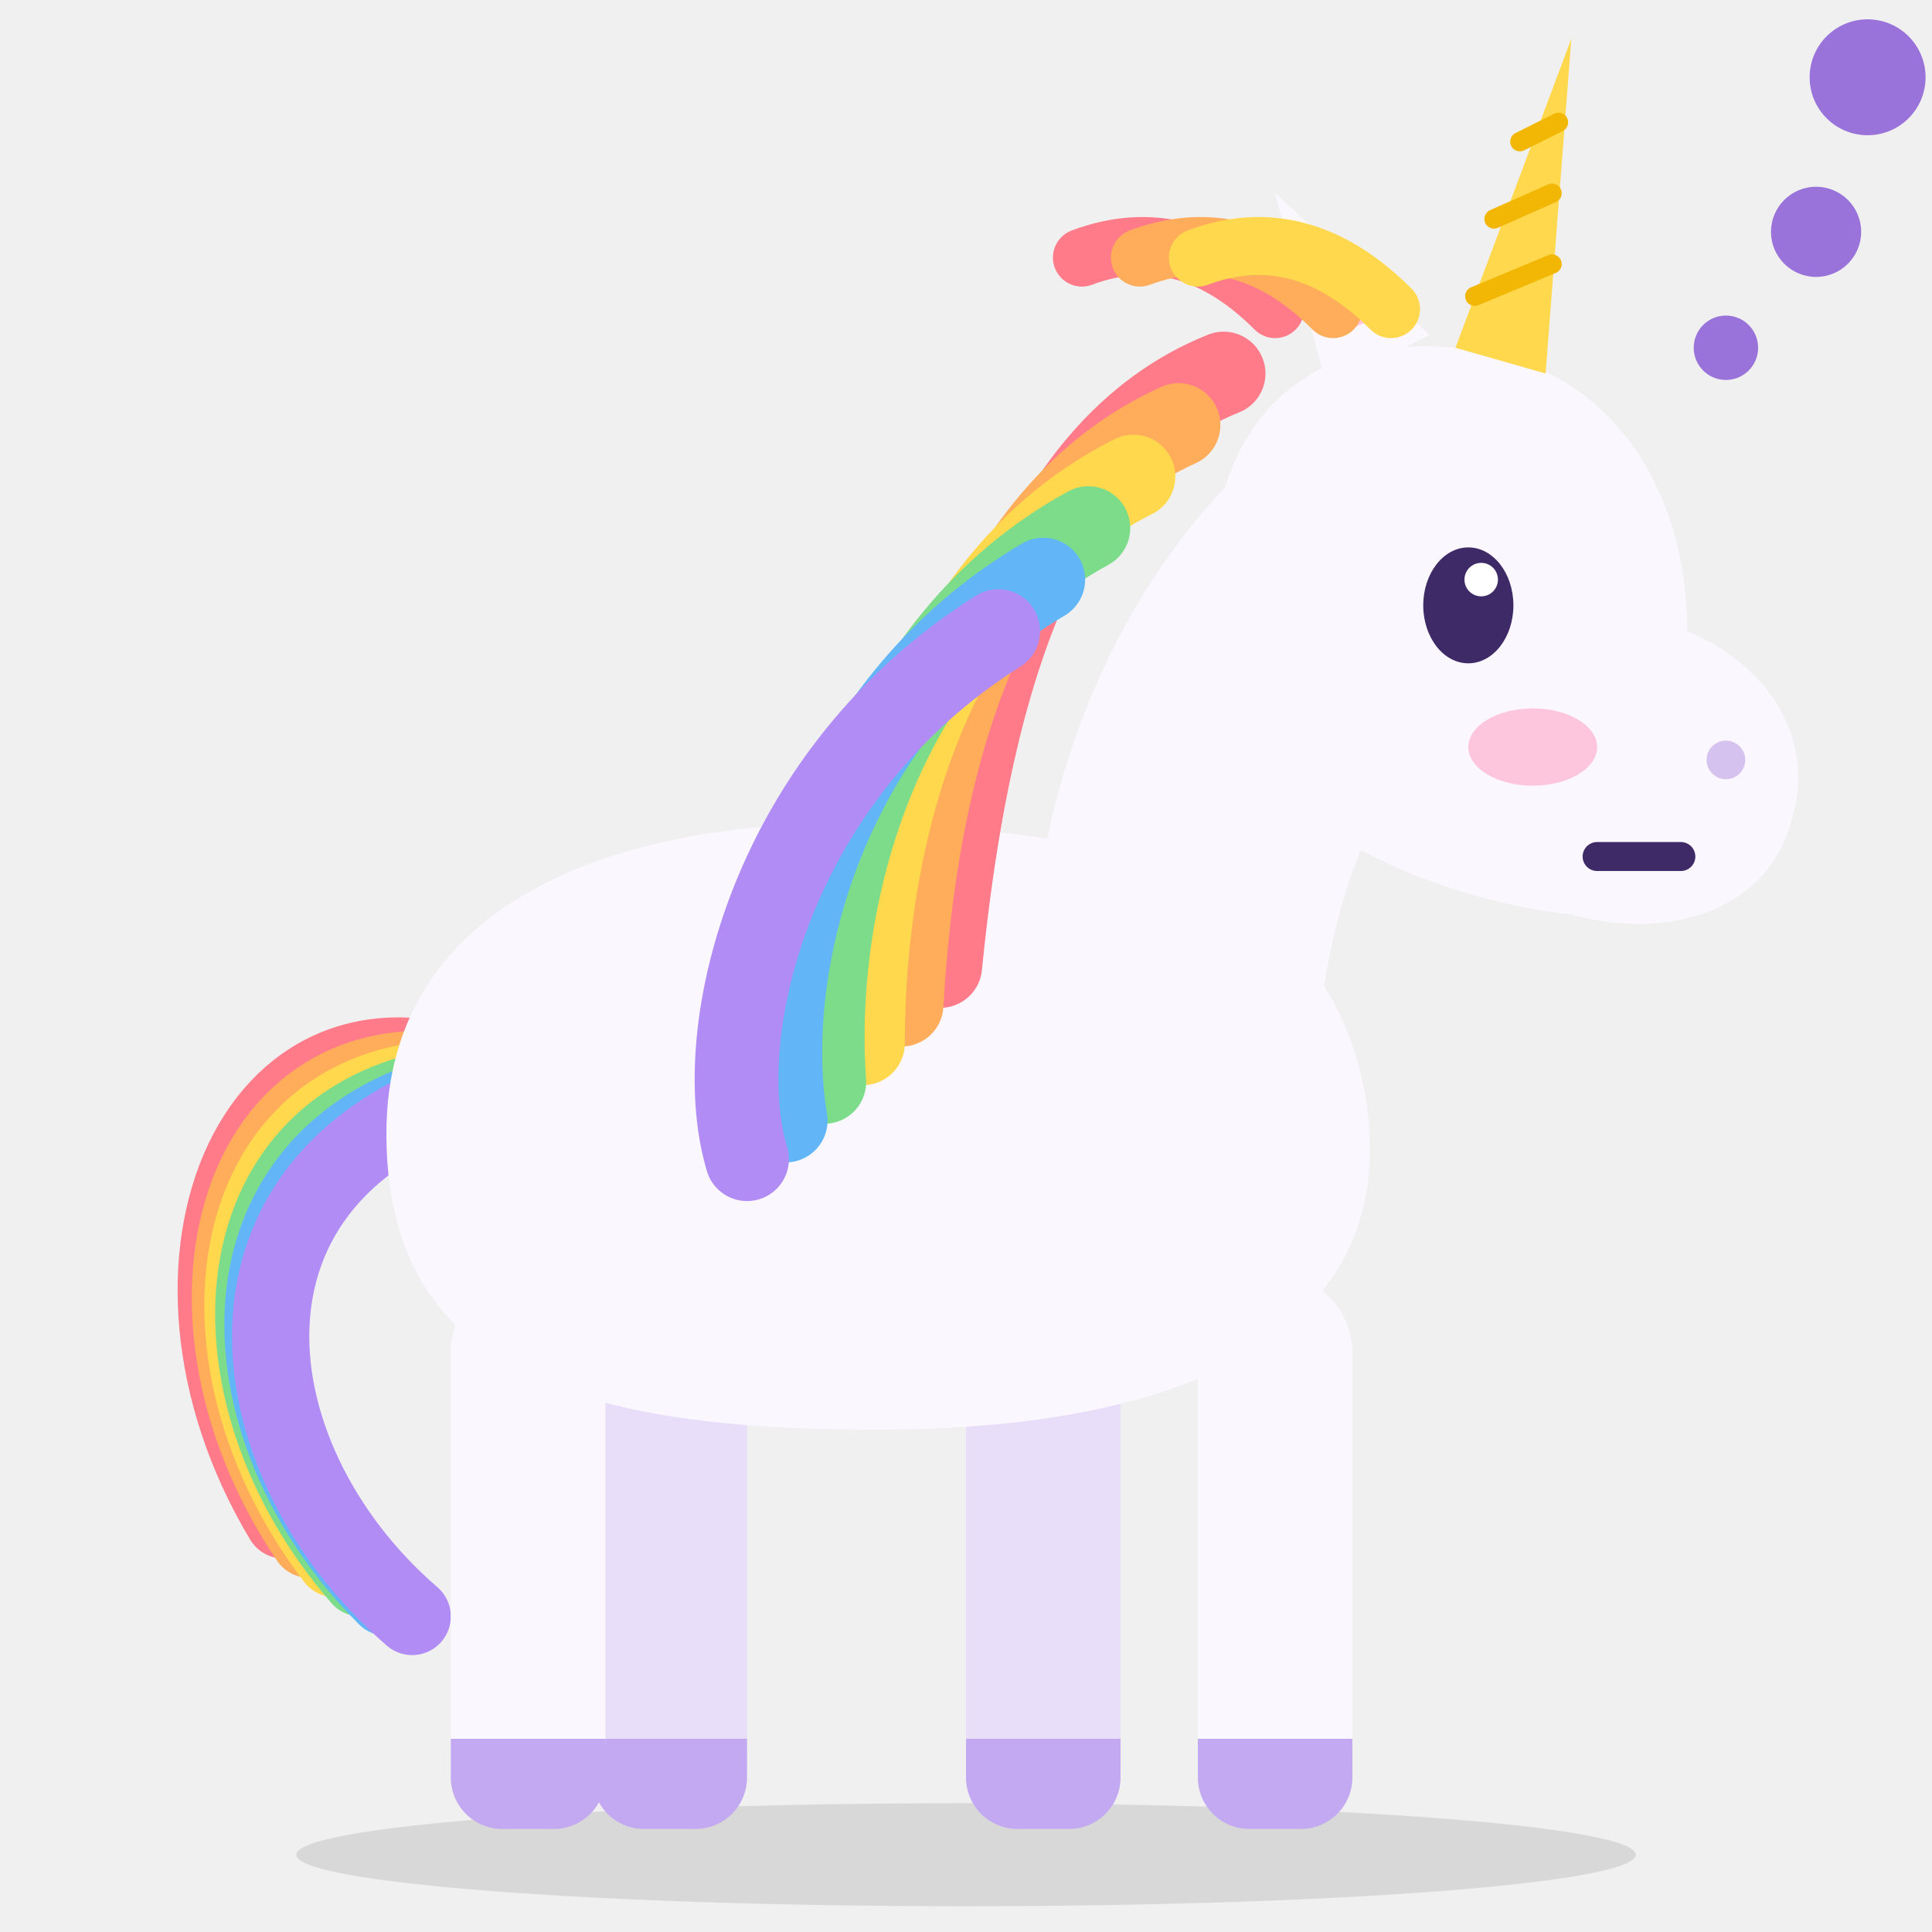
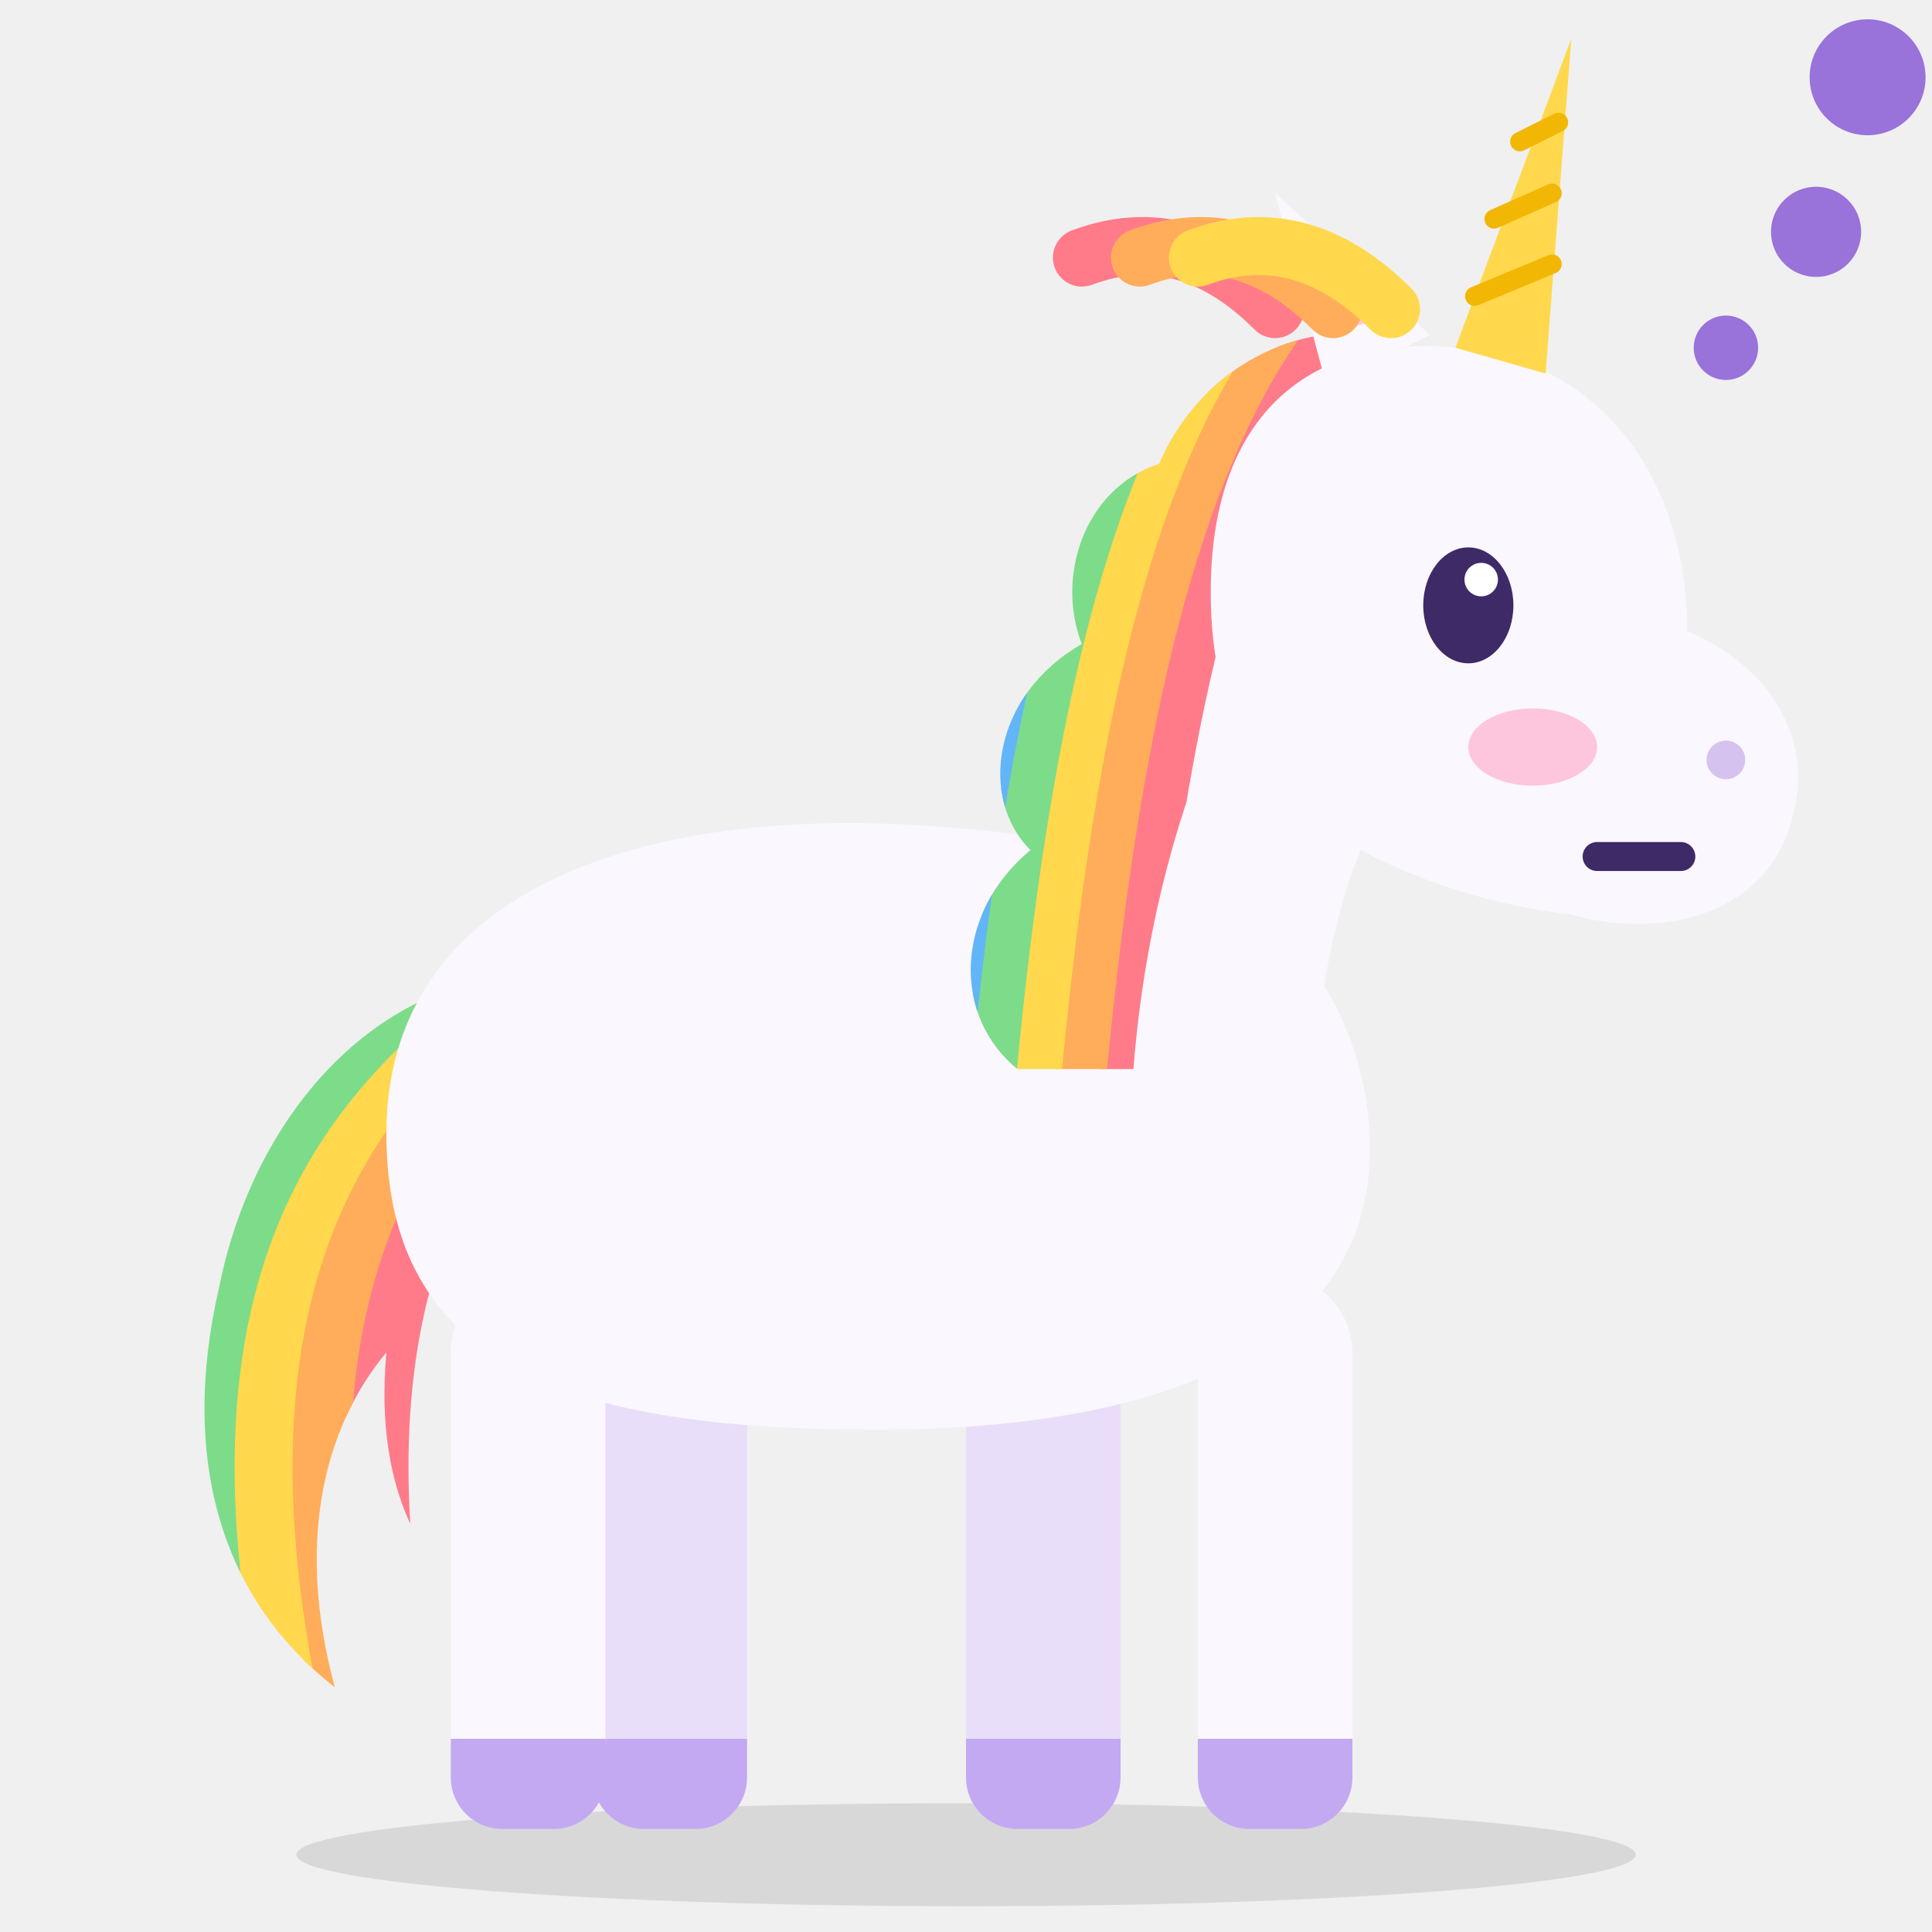
<svg xmlns="http://www.w3.org/2000/svg" viewBox="0 0 300 300">
  <ellipse cx="150" cy="288" rx="104" ry="8" fill="#000" opacity="0.10" />
-   <path d="M78 168 C40 150 20 196 44 236" stroke="#ff7b8a" stroke-width="12" stroke-linecap="round" fill="none" />
-   <path d="M78 168 C38 156 23 202 48 239" stroke="#ffad5a" stroke-width="12" stroke-linecap="round" fill="none" />
-   <path d="M78 168 C36 162 26 208 52 242" stroke="#ffd84d" stroke-width="12" stroke-linecap="round" fill="none" />
-   <path d="M78 168 C34 168 29 214 56 245" stroke="#7ddc8a" stroke-width="12" stroke-linecap="round" fill="none" />
-   <path d="M78 168 C32 174 32 220 60 248" stroke="#62b6f7" stroke-width="12" stroke-linecap="round" fill="none" />
-   <path d="M78 168 C30 180 35 226 64 251" stroke="#b28cf5" stroke-width="12" stroke-linecap="round" fill="none" />
+   <defs>
+     <clipPath id="tail-thinking">
+       <path d="M84 152 C62 150 40 170 34 200 C28 226 34 248 52 262 C46 240 50 222 60 210 C58 232 66 246 80 254 C72 230 74 206 86 186Z" />
+     </clipPath>
+   </defs>
+   <g clip-path="url(#tail-thinking)">
+     <path d="M96 150 C70 170 50 200 62 262" stroke="#ff7b8a" stroke-width="10" fill="none" />
+     <path d="M87 150 C61 170 41 200 53 262" stroke="#ffad5a" stroke-width="10" fill="none" />
+     <path d="M78 150 C52 170 32 200 44 262" stroke="#ffd84d" stroke-width="10" fill="none" />
+     <path d="M69 150 C43 170 23 200 35 262" stroke="#7ddc8a" stroke-width="10" fill="none" />
+     <path d="M60 150 C34 170 14 200 26 262" stroke="#62b6f7" stroke-width="10" fill="none" />
+     <path d="M51 150 C25 170 5 200 17 262" stroke="#b28cf5" stroke-width="10" fill="none" />
+   </g>
  <rect x="92" y="198" width="24" height="84" rx="12" fill="#e9defa" />
  <path d="M92 270 h24 v6 a8 8 0 0 1 -8 8 h-8 a8 8 0 0 1 -8 -8z" fill="#c3a9f2" />
  <rect x="150" y="198" width="24" height="84" rx="12" fill="#e9defa" />
  <path d="M150 270 h24 v6 a8 8 0 0 1 -8 8 h-8 a8 8 0 0 1 -8 -8z" fill="#c3a9f2" />
  <rect x="70" y="198" width="24" height="84" rx="12" fill="#fbf7ff" />
  <path d="M70 270 h24 v6 a8 8 0 0 1 -8 8 h-8 a8 8 0 0 1 -8 -8z" fill="#c3a9f2" />
  <path d="M60 176 C60 140 96 126 140 128 C178 130 206 138 212 170 C218 206 186 222 136 222 C88 222 60 212 60 176Z" fill="#fbf7ff" />
  <rect x="186" y="198" width="24" height="84" rx="12" fill="#fbf7ff" />
  <path d="M186 270 h24 v6 a8 8 0 0 1 -8 8 h-8 a8 8 0 0 1 -8 -8z" fill="#c3a9f2" />
  <path d="M160 150 C162 116 176 88 196 70 L238 98 C214 116 204 140 204 176Z" fill="#fbf7ff" />
-   <path d="M190 58 C160 70 150 110 146 150" stroke="#ff7b8a" stroke-width="13" stroke-linecap="round" fill="none" />
-   <path d="M183 66 C152 80 142 120 140 156" stroke="#ffad5a" stroke-width="13" stroke-linecap="round" fill="none" />
-   <path d="M176 74 C144 90 134 130 134 162" stroke="#ffd84d" stroke-width="13" stroke-linecap="round" fill="none" />
-   <path d="M169 82 C136 100 126 140 128 168" stroke="#7ddc8a" stroke-width="13" stroke-linecap="round" fill="none" />
-   <path d="M162 90 C128 110 118 150 122 174" stroke="#62b6f7" stroke-width="13" stroke-linecap="round" fill="none" />
-   <path d="M155 98 C120 120 110 160 116 180" stroke="#b28cf5" stroke-width="13" stroke-linecap="round" fill="none" />
+   <defs>
+     <clipPath id="mane-thinking">
+       <path d="M214 52 C200 50 186 58 180 72 C168 76 164 90 168 100 C154 108 152 124 160 132 C148 142 148 158 158 166 L176 166 C178 140 186 110 204 86 C212 76 218 64 214 52Z" />
+     </clipPath>
+   </defs>
+   <g clip-path="url(#mane-thinking)">
+     <path d="M214 40 C192 62 180 104 174 176" stroke="#ff7b8a" stroke-width="8" fill="none" />
+     <path d="M207 40 C185 62 173 104 167 176" stroke="#ffad5a" stroke-width="8" fill="none" />
+     <path d="M200 40 C178 62 166 104 160 176" stroke="#ffd84d" stroke-width="8" fill="none" />
+     <path d="M193 40 C171 62 159 104 153 176" stroke="#7ddc8a" stroke-width="8" fill="none" />
+     <path d="M186 40 C164 62 152 104 146 176" stroke="#62b6f7" stroke-width="8" fill="none" />
+     <path d="M179 40 C157 62 145 104 139 176" stroke="#b28cf5" stroke-width="8" fill="none" />
+   </g>
  <path d="M188 92 C188 62 206 52 226 54 C250 56 262 76 262 98 C276 104 282 116 278 128 C274 142 258 146 244 142 C226 140 206 132 196 120 C190 112 188 102 188 92Z" fill="#fbf7ff" />
  <circle cx="268" cy="118" r="3" fill="#d6c2ee" />
  <path d="M206 60 L198 30 L222 52Z" fill="#fbf7ff" />
  <path d="M207 52 L203 38 L215 49Z" fill="#ffc6de" />
  <path d="M226 54 L244 6 L240 58Z" fill="#ffd84d" />
  <path d="M229 46 l12 -5 M232 34 l9 -4 M236 22 l6 -3" stroke="#f2b705" stroke-width="3" stroke-linecap="round" />
  <path d="M198 48 q-14 -14 -30 -8" stroke="#ff7b8a" stroke-width="9" stroke-linecap="round" fill="none" />
  <path d="M207 48 q-14 -14 -30 -8" stroke="#ffad5a" stroke-width="9" stroke-linecap="round" fill="none" />
  <path d="M216 48 q-14 -14 -30 -8" stroke="#ffd84d" stroke-width="9" stroke-linecap="round" fill="none" />
  <ellipse cx="228" cy="94" rx="7" ry="9" fill="#3d2a66" />
  <circle cx="230" cy="90" r="2.6" fill="#fff" />
  <ellipse cx="238" cy="116" rx="10" ry="6" fill="#ff9fbf" opacity="0.55" />
  <path d="M248 133 h13" stroke="#3d2a66" stroke-width="4.5" stroke-linecap="round" fill="none" />
  <g fill="#8a5cd6" opacity="0.85">
    <circle cx="268" cy="54" r="5" />
    <circle cx="282" cy="36" r="7" />
    <circle cx="290" cy="12" r="9" />
  </g>
</svg>
